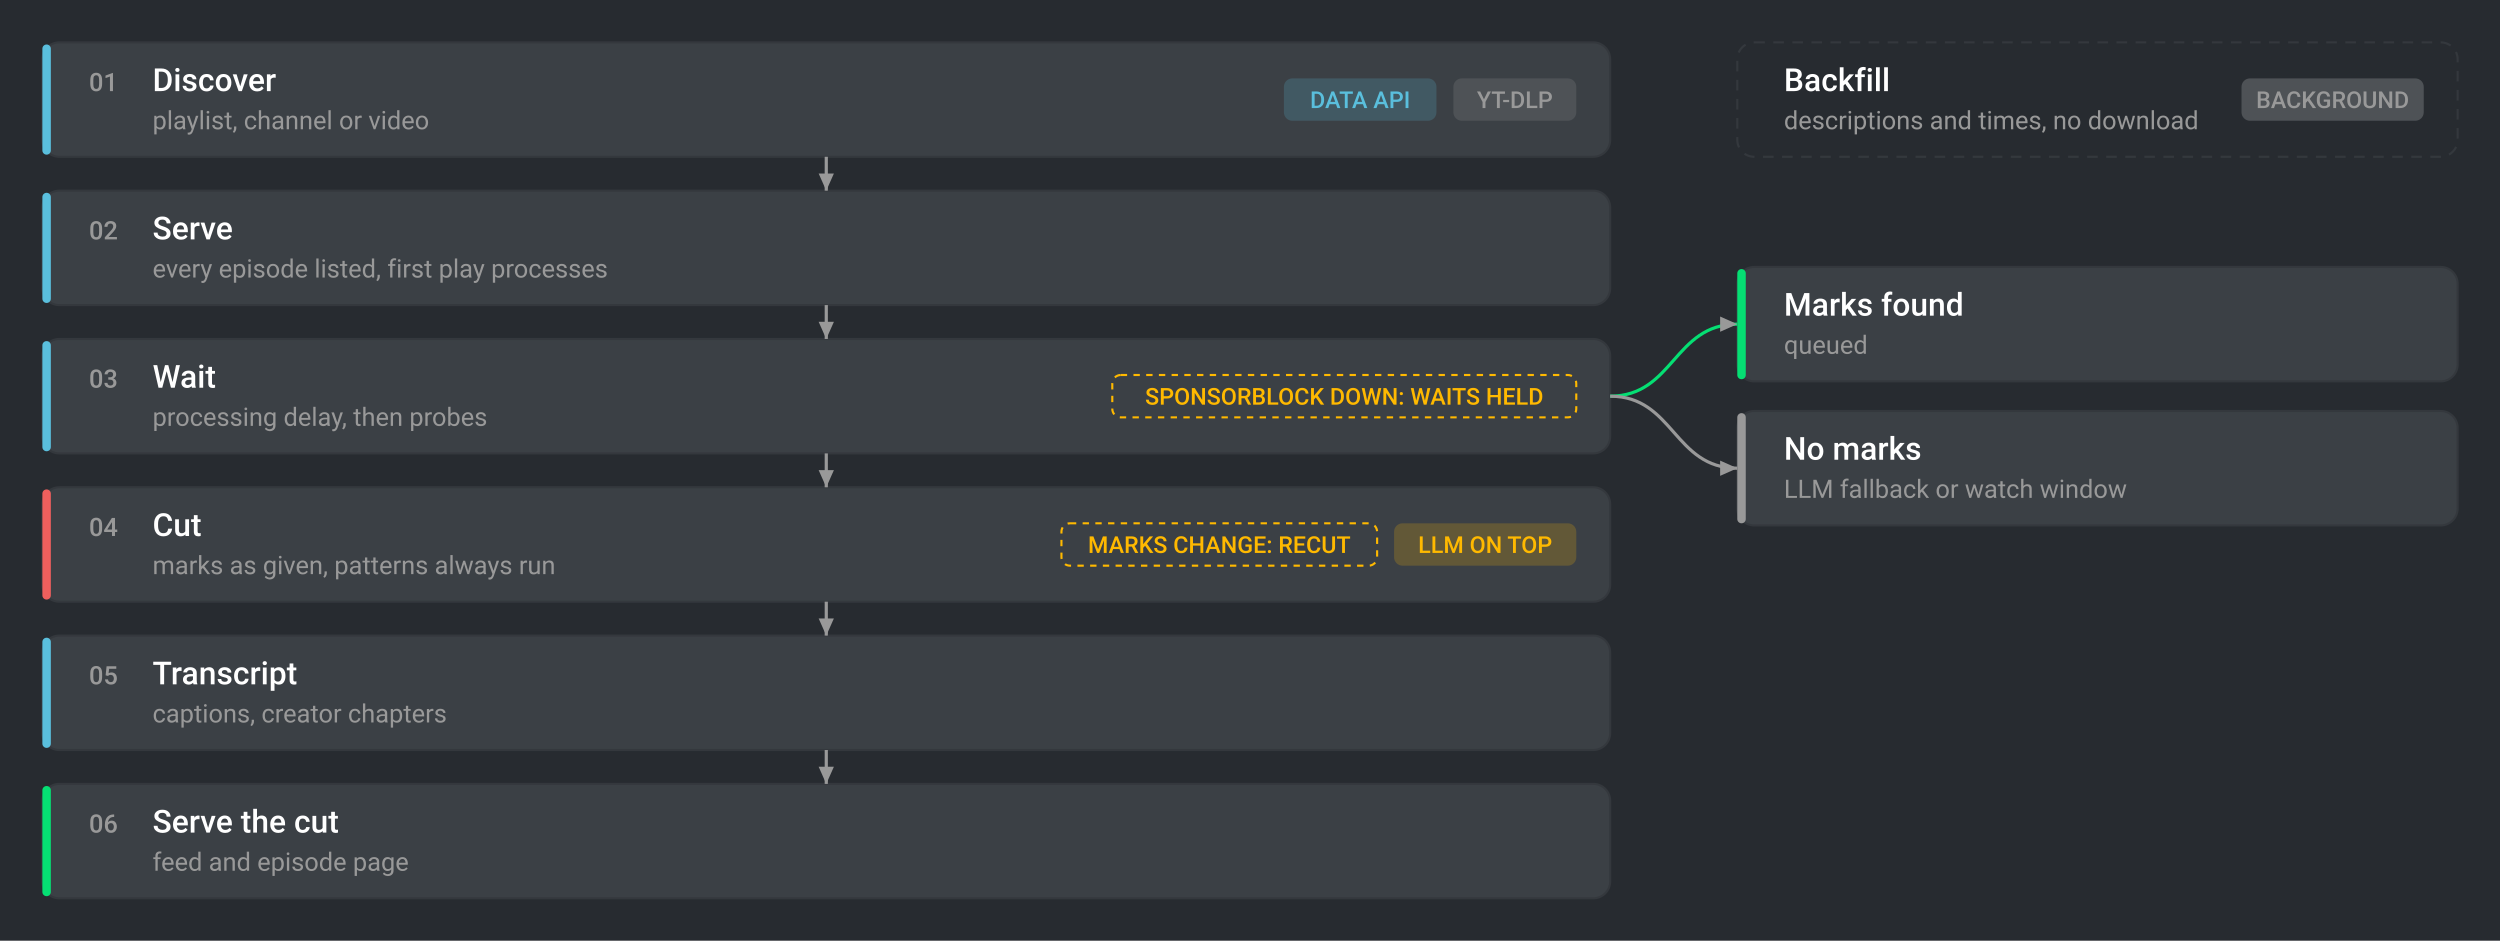
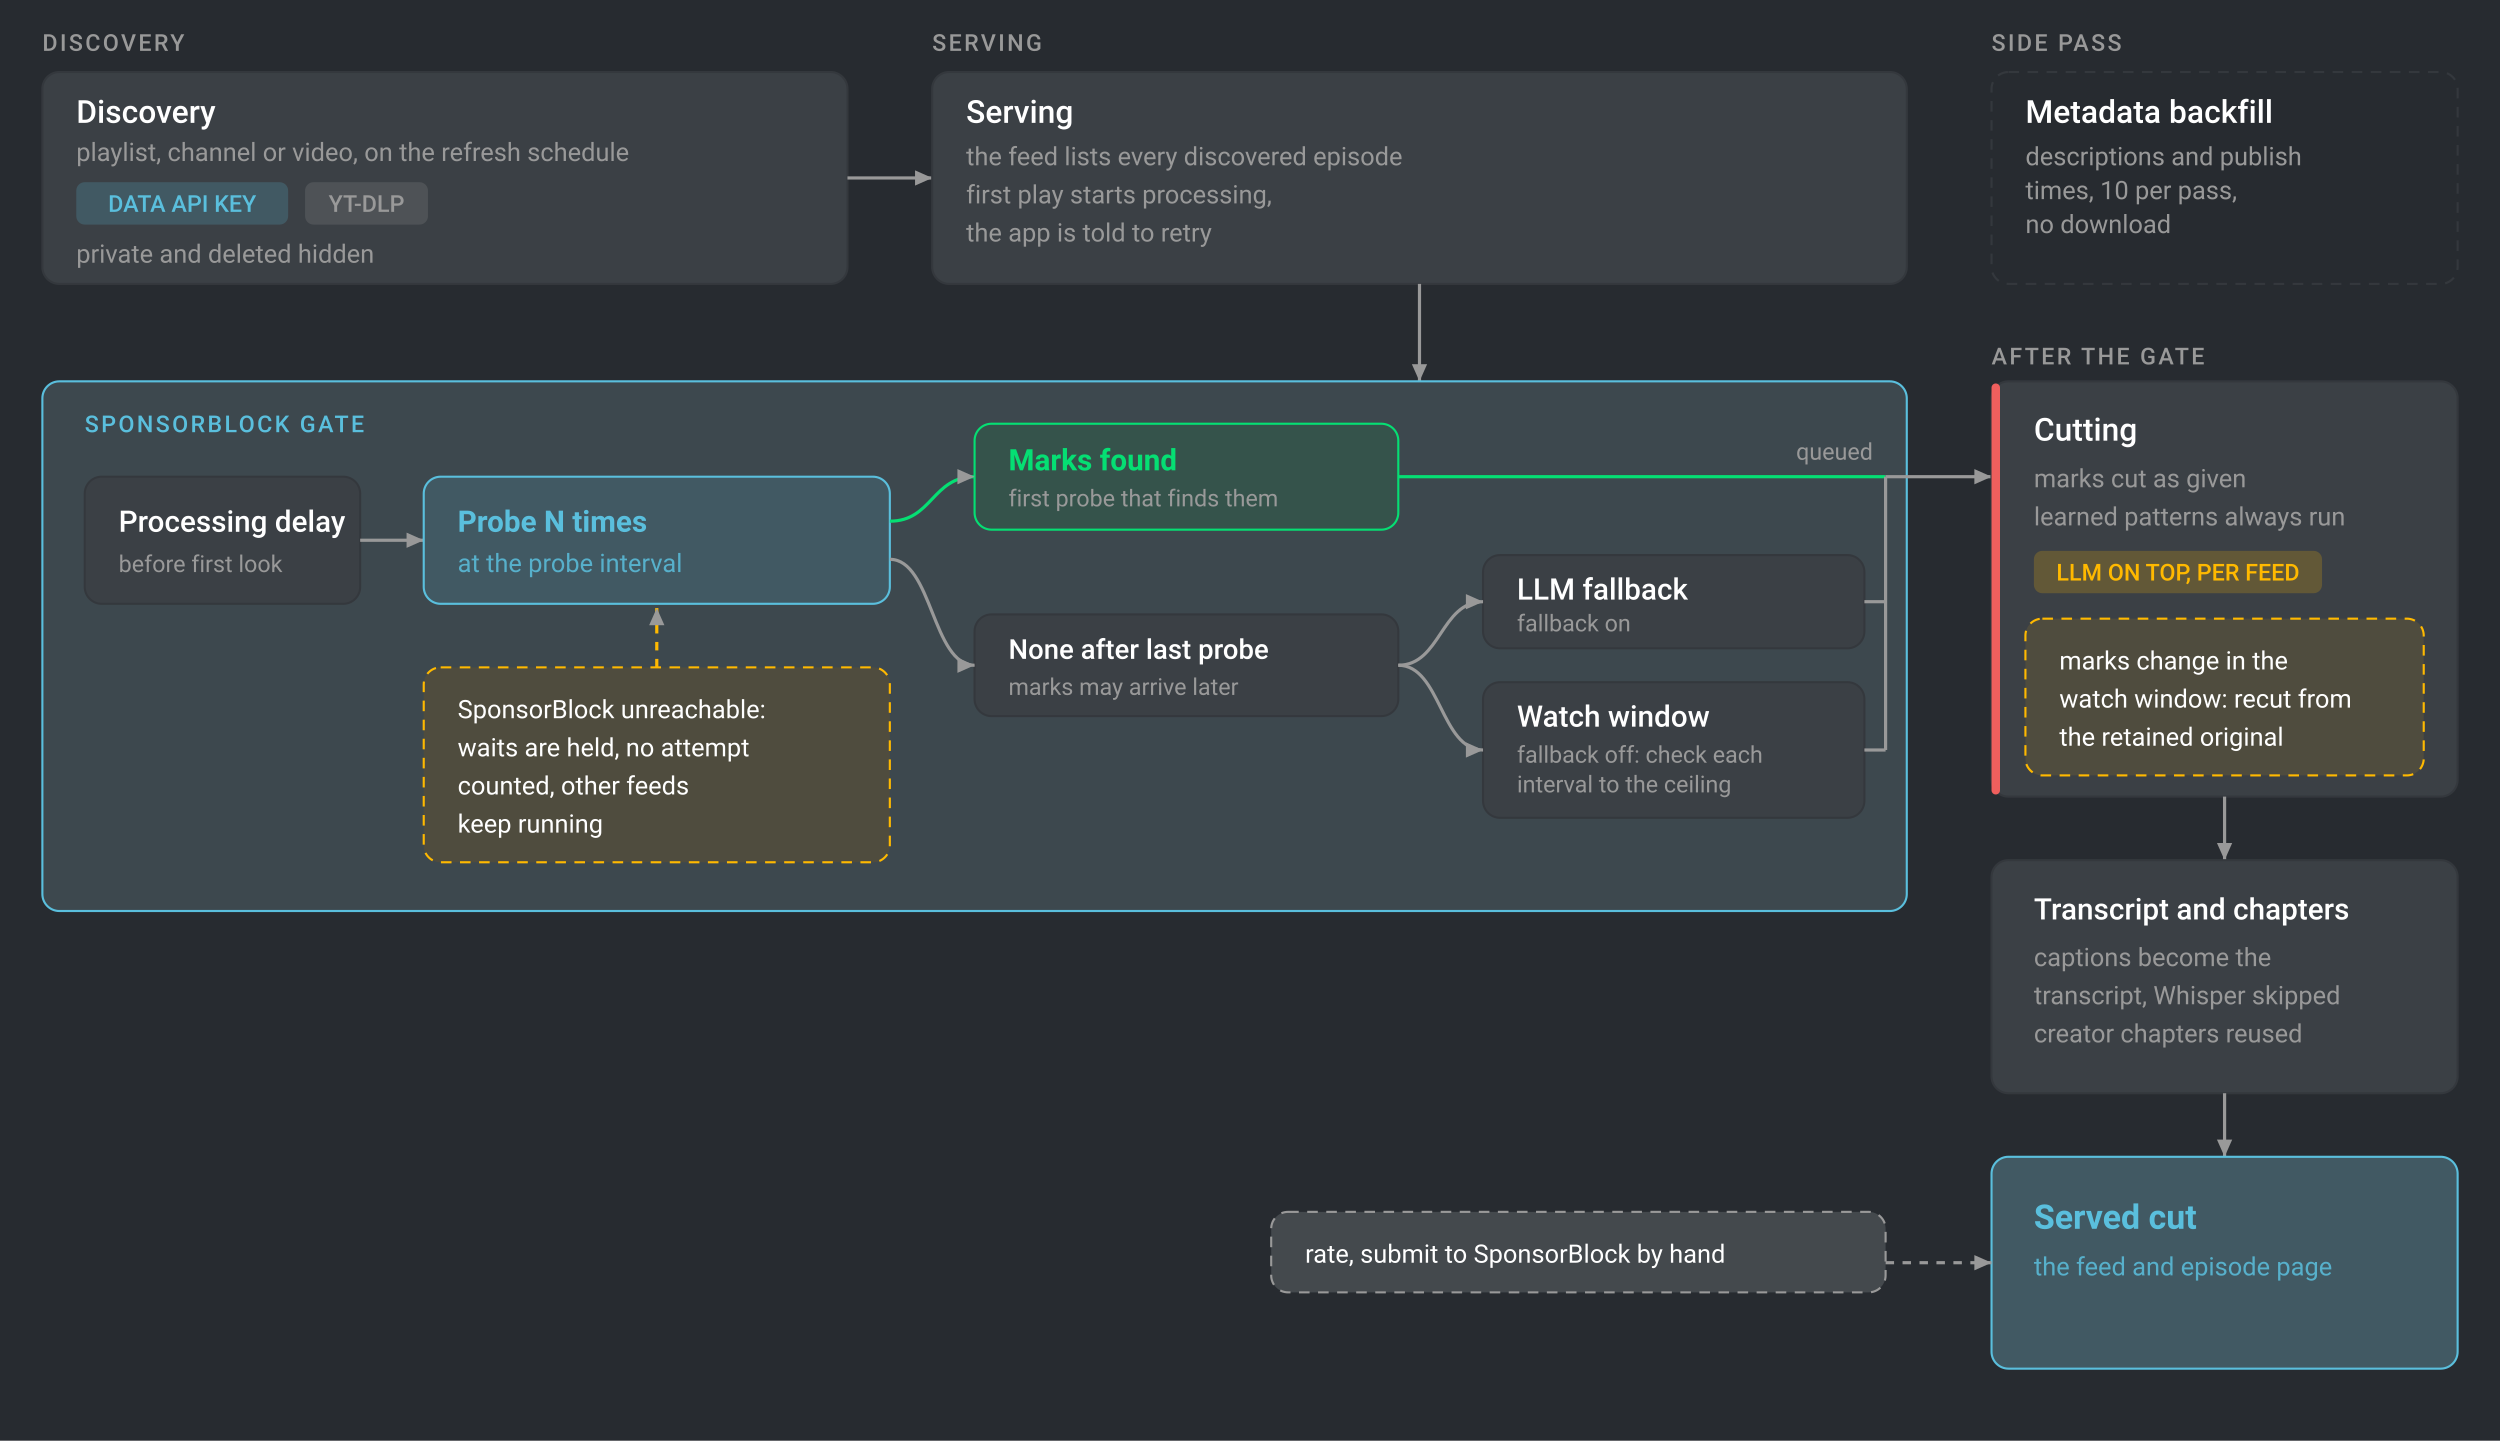
- <svg xmlns="http://www.w3.org/2000/svg" viewBox="0 0 1180 444" width="1180" height="444" role="img" aria-label="The YouTube pipeline from discovery through the SponsorBlock wait to the served cut">
+ <svg xmlns="http://www.w3.org/2000/svg" viewBox="0 0 1180 680" width="1180" height="680" role="img" aria-label="The YouTube pipeline: discovery, SponsorBlock gate, cutting and serving">
  <defs>
    <marker id="ar" viewBox="0 0 10 10" refX="9" refY="5" markerWidth="6" markerHeight="6" orient="auto-start-reverse">
      <path d="M 0 1 L 9 5 L 0 9 z" fill="#999999" />
    </marker>
    <marker id="arp" viewBox="0 0 10 10" refX="9" refY="5" markerWidth="6" markerHeight="6" orient="auto-start-reverse">
      <path d="M 0 1 L 9 5 L 0 9 z" fill="#5ABFDD" />
    </marker>
    <pattern id="hatch" width="7" height="7" patternTransform="rotate(45)" patternUnits="userSpaceOnUse">
      <line x1="0" y1="0" x2="0" y2="7" stroke="#EF5F5D" stroke-width="2" opacity="0.28" />
    </pattern>
    <pattern id="hatchq" width="7" height="7" patternTransform="rotate(45)" patternUnits="userSpaceOnUse">
      <line x1="0" y1="0" x2="0" y2="7" stroke="#999999" stroke-width="2" opacity="0.20" />
    </pattern>
  </defs>
-   <rect width="1180" height="444" fill="#272B30" />
-   <rect x="20" y="20" width="740" height="54" rx="8" fill="#3B4045" stroke="#34383D" stroke-width="1" />
-   <rect x="20" y="21" width="4" height="52" rx="2" fill="#5ABFDD" />
-   <text x="42" y="43" font-family="Roboto, -apple-system, BlinkMacSystemFont, 'Segoe UI', sans-serif" font-size="12" font-weight="500" fill="#999999" text-anchor="start">01</text>
-   <text x="72" y="43" font-family="Roboto, -apple-system, BlinkMacSystemFont, 'Segoe UI', sans-serif" font-size="15" font-weight="500" fill="#FFFFFF" text-anchor="start">Discover</text>
-   <text x="72" y="61" font-family="Roboto, -apple-system, BlinkMacSystemFont, 'Segoe UI', sans-serif" font-size="12" font-weight="400" fill="#999999" text-anchor="start">playlist, channel or video</text>
-   <rect x="686" y="37" width="58" height="20" rx="4" fill="#4E5256" stroke="none" stroke-width="0" />
-   <text x="715.0" y="51" font-family="Roboto, -apple-system, BlinkMacSystemFont, 'Segoe UI', sans-serif" font-size="11" font-weight="500" fill="#999999" text-anchor="middle">YT-DLP</text>
-   <rect x="606" y="37" width="72" height="20" rx="4" fill="#415963" stroke="none" stroke-width="0" />
-   <text x="642.0" y="51" font-family="Roboto, -apple-system, BlinkMacSystemFont, 'Segoe UI', sans-serif" font-size="11" font-weight="500" fill="#5ABFDD" text-anchor="middle">DATA API</text>
-   <rect x="20" y="90" width="740" height="54" rx="8" fill="#3B4045" stroke="#34383D" stroke-width="1" />
-   <rect x="20" y="91" width="4" height="52" rx="2" fill="#5ABFDD" />
-   <text x="42" y="113" font-family="Roboto, -apple-system, BlinkMacSystemFont, 'Segoe UI', sans-serif" font-size="12" font-weight="500" fill="#999999" text-anchor="start">02</text>
-   <text x="72" y="113" font-family="Roboto, -apple-system, BlinkMacSystemFont, 'Segoe UI', sans-serif" font-size="15" font-weight="500" fill="#FFFFFF" text-anchor="start">Serve</text>
-   <text x="72" y="131" font-family="Roboto, -apple-system, BlinkMacSystemFont, 'Segoe UI', sans-serif" font-size="12" font-weight="400" fill="#999999" text-anchor="start">every episode listed, first play processes</text>
-   <rect x="20" y="160" width="740" height="54" rx="8" fill="#3B4045" stroke="#34383D" stroke-width="1" />
-   <rect x="20" y="161" width="4" height="52" rx="2" fill="#5ABFDD" />
-   <text x="42" y="183" font-family="Roboto, -apple-system, BlinkMacSystemFont, 'Segoe UI', sans-serif" font-size="12" font-weight="500" fill="#999999" text-anchor="start">03</text>
-   <text x="72" y="183" font-family="Roboto, -apple-system, BlinkMacSystemFont, 'Segoe UI', sans-serif" font-size="15" font-weight="500" fill="#FFFFFF" text-anchor="start">Wait</text>
-   <text x="72" y="201" font-family="Roboto, -apple-system, BlinkMacSystemFont, 'Segoe UI', sans-serif" font-size="12" font-weight="400" fill="#999999" text-anchor="start">processing delay, then probes</text>
-   <rect x="525" y="177" width="219" height="20" rx="4" fill="none" stroke="#FFB900" stroke-width="1" stroke-dasharray="3 3" />
-   <text x="634.5" y="191" font-family="Roboto, -apple-system, BlinkMacSystemFont, 'Segoe UI', sans-serif" font-size="11" font-weight="500" fill="#FFB900" text-anchor="middle">SPONSORBLOCK DOWN: WAITS HELD</text>
-   <rect x="20" y="230" width="740" height="54" rx="8" fill="#3B4045" stroke="#34383D" stroke-width="1" />
-   <rect x="20" y="231" width="4" height="52" rx="2" fill="#EF5F5D" />
-   <text x="42" y="253" font-family="Roboto, -apple-system, BlinkMacSystemFont, 'Segoe UI', sans-serif" font-size="12" font-weight="500" fill="#999999" text-anchor="start">04</text>
-   <text x="72" y="253" font-family="Roboto, -apple-system, BlinkMacSystemFont, 'Segoe UI', sans-serif" font-size="15" font-weight="500" fill="#FFFFFF" text-anchor="start">Cut</text>
-   <text x="72" y="271" font-family="Roboto, -apple-system, BlinkMacSystemFont, 'Segoe UI', sans-serif" font-size="12" font-weight="400" fill="#999999" text-anchor="start">marks as given, patterns always run</text>
-   <rect x="658" y="247" width="86" height="20" rx="4" fill="#625837" stroke="none" stroke-width="0" />
-   <text x="701.0" y="261" font-family="Roboto, -apple-system, BlinkMacSystemFont, 'Segoe UI', sans-serif" font-size="11" font-weight="500" fill="#FFB900" text-anchor="middle">LLM ON TOP</text>
-   <rect x="501" y="247" width="149" height="20" rx="4" fill="none" stroke="#FFB900" stroke-width="1" stroke-dasharray="3 3" />
-   <text x="575.5" y="261" font-family="Roboto, -apple-system, BlinkMacSystemFont, 'Segoe UI', sans-serif" font-size="11" font-weight="500" fill="#FFB900" text-anchor="middle">MARKS CHANGE: RECUT</text>
-   <rect x="20" y="300" width="740" height="54" rx="8" fill="#3B4045" stroke="#34383D" stroke-width="1" />
-   <rect x="20" y="301" width="4" height="52" rx="2" fill="#5ABFDD" />
-   <text x="42" y="323" font-family="Roboto, -apple-system, BlinkMacSystemFont, 'Segoe UI', sans-serif" font-size="12" font-weight="500" fill="#999999" text-anchor="start">05</text>
-   <text x="72" y="323" font-family="Roboto, -apple-system, BlinkMacSystemFont, 'Segoe UI', sans-serif" font-size="15" font-weight="500" fill="#FFFFFF" text-anchor="start">Transcript</text>
-   <text x="72" y="341" font-family="Roboto, -apple-system, BlinkMacSystemFont, 'Segoe UI', sans-serif" font-size="12" font-weight="400" fill="#999999" text-anchor="start">captions, creator chapters</text>
-   <rect x="20" y="370" width="740" height="54" rx="8" fill="#3B4045" stroke="#34383D" stroke-width="1" />
-   <rect x="20" y="371" width="4" height="52" rx="2" fill="#05DF73" />
-   <text x="42" y="393" font-family="Roboto, -apple-system, BlinkMacSystemFont, 'Segoe UI', sans-serif" font-size="12" font-weight="500" fill="#999999" text-anchor="start">06</text>
-   <text x="72" y="393" font-family="Roboto, -apple-system, BlinkMacSystemFont, 'Segoe UI', sans-serif" font-size="15" font-weight="500" fill="#FFFFFF" text-anchor="start">Serve the cut</text>
-   <text x="72" y="411" font-family="Roboto, -apple-system, BlinkMacSystemFont, 'Segoe UI', sans-serif" font-size="12" font-weight="400" fill="#999999" text-anchor="start">feed and episode page</text>
-   <path d="M 390.0 74 L 390.0 90" stroke="#999999" stroke-width="1.5" fill="none" marker-end="url(#ar)" />
-   <path d="M 390.0 144 L 390.0 160" stroke="#999999" stroke-width="1.5" fill="none" marker-end="url(#ar)" />
-   <path d="M 390.0 214 L 390.0 230" stroke="#999999" stroke-width="1.5" fill="none" marker-end="url(#ar)" />
-   <path d="M 390.0 284 L 390.0 300" stroke="#999999" stroke-width="1.5" fill="none" marker-end="url(#ar)" />
-   <path d="M 390.0 354 L 390.0 370" stroke="#999999" stroke-width="1.5" fill="none" marker-end="url(#ar)" />
-   <rect x="820" y="126" width="340" height="54" rx="8" fill="#3B4045" stroke="#34383D" stroke-width="1" />
-   <rect x="820" y="127" width="4" height="52" rx="2" fill="#05DF73" />
-   <text x="842" y="149" font-family="Roboto, -apple-system, BlinkMacSystemFont, 'Segoe UI', sans-serif" font-size="15" font-weight="500" fill="#FFFFFF" text-anchor="start">Marks found</text>
-   <text x="842" y="167" font-family="Roboto, -apple-system, BlinkMacSystemFont, 'Segoe UI', sans-serif" font-size="12" font-weight="400" fill="#999999" text-anchor="start">queued</text>
-   <rect x="820" y="194" width="340" height="54" rx="8" fill="#3B4045" stroke="#34383D" stroke-width="1" />
-   <rect x="820" y="195" width="4" height="52" rx="2" fill="#999999" />
-   <text x="842" y="217" font-family="Roboto, -apple-system, BlinkMacSystemFont, 'Segoe UI', sans-serif" font-size="15" font-weight="500" fill="#FFFFFF" text-anchor="start">No marks</text>
-   <text x="842" y="235" font-family="Roboto, -apple-system, BlinkMacSystemFont, 'Segoe UI', sans-serif" font-size="12" font-weight="400" fill="#999999" text-anchor="start">LLM fallback or watch window</text>
-   <path d="M 760 187 C 790.0 187, 790.0 153, 820 153" stroke="#05DF73" stroke-width="1.5" fill="none" marker-end="url(#ar)" />
-   <path d="M 760 187 C 790.0 187, 790.0 221, 820 221" stroke="#999999" stroke-width="1.5" fill="none" marker-end="url(#ar)" />
-   <rect x="820" y="20" width="340" height="54" rx="8" fill="none" stroke="#34383D" stroke-width="1" stroke-dasharray="5 4" />
-   <text x="842" y="43" font-family="Roboto, -apple-system, BlinkMacSystemFont, 'Segoe UI', sans-serif" font-size="15" font-weight="500" fill="#FFFFFF" text-anchor="start">Backfill</text>
-   <text x="842" y="61" font-family="Roboto, -apple-system, BlinkMacSystemFont, 'Segoe UI', sans-serif" font-size="12" font-weight="400" fill="#999999" text-anchor="start">descriptions and times, no download</text>
-   <rect x="1058" y="37" width="86" height="20" rx="4" fill="#4E5256" stroke="none" stroke-width="0" />
-   <text x="1101.0" y="51" font-family="Roboto, -apple-system, BlinkMacSystemFont, 'Segoe UI', sans-serif" font-size="11" font-weight="500" fill="#999999" text-anchor="middle">BACKGROUND</text>
+   <rect width="1180" height="680" fill="#272B30" />
+   <text x="20" y="24" font-family="Roboto, -apple-system, BlinkMacSystemFont, 'Segoe UI', sans-serif" font-size="11" font-weight="500" fill="#999999" text-anchor="start" letter-spacing="0.1em">DISCOVERY</text>
+   <text x="440" y="24" font-family="Roboto, -apple-system, BlinkMacSystemFont, 'Segoe UI', sans-serif" font-size="11" font-weight="500" fill="#999999" text-anchor="start" letter-spacing="0.1em">SERVING</text>
+   <text x="940" y="24" font-family="Roboto, -apple-system, BlinkMacSystemFont, 'Segoe UI', sans-serif" font-size="11" font-weight="500" fill="#999999" text-anchor="start" letter-spacing="0.1em">SIDE PASS</text>
+   <rect x="20" y="34" width="380" height="100" rx="8" fill="#3B4045" stroke="#34383D" stroke-width="1" />
+   <text x="36" y="58" font-family="Roboto, -apple-system, BlinkMacSystemFont, 'Segoe UI', sans-serif" font-size="15" font-weight="500" fill="#FFFFFF" text-anchor="start">Discovery</text>
+   <text x="36" y="76" font-family="Roboto, -apple-system, BlinkMacSystemFont, 'Segoe UI', sans-serif" font-size="12" font-weight="400" fill="#999999" text-anchor="start">playlist, channel or video, on the refresh schedule</text>
+   <rect x="36" y="86" width="100" height="20" rx="4" fill="#415963" stroke="none" stroke-width="0" />
+   <text x="86.0" y="100" font-family="Roboto, -apple-system, BlinkMacSystemFont, 'Segoe UI', sans-serif" font-size="11" font-weight="500" fill="#5ABFDD" text-anchor="middle">DATA API KEY</text>
+   <rect x="144" y="86" width="58" height="20" rx="4" fill="#4E5256" stroke="none" stroke-width="0" />
+   <text x="173.0" y="100" font-family="Roboto, -apple-system, BlinkMacSystemFont, 'Segoe UI', sans-serif" font-size="11" font-weight="500" fill="#999999" text-anchor="middle">YT-DLP</text>
+   <text x="36" y="124" font-family="Roboto, -apple-system, BlinkMacSystemFont, 'Segoe UI', sans-serif" font-size="12" font-weight="400" fill="#999999" text-anchor="start">private and deleted hidden</text>
+   <path d="M 400 84 L 440 84" stroke="#999999" stroke-width="1.5" fill="none" marker-end="url(#ar)" />
+   <rect x="440" y="34" width="460" height="100" rx="8" fill="#3B4045" stroke="#34383D" stroke-width="1" />
+   <text x="456" y="58" font-family="Roboto, -apple-system, BlinkMacSystemFont, 'Segoe UI', sans-serif" font-size="15" font-weight="500" fill="#FFFFFF" text-anchor="start">Serving</text>
+   <text x="456" y="78" font-family="Roboto, -apple-system, BlinkMacSystemFont, 'Segoe UI', sans-serif" font-size="12" font-weight="400" fill="#999999" text-anchor="start">the feed lists every discovered episode</text>
+   <text x="456" y="96" font-family="Roboto, -apple-system, BlinkMacSystemFont, 'Segoe UI', sans-serif" font-size="12" font-weight="400" fill="#999999" text-anchor="start">first play starts processing,</text>
+   <text x="456" y="114" font-family="Roboto, -apple-system, BlinkMacSystemFont, 'Segoe UI', sans-serif" font-size="12" font-weight="400" fill="#999999" text-anchor="start">the app is told to retry</text>
+   <rect x="940" y="34" width="220" height="100" rx="8" fill="none" stroke="#34383D" stroke-width="1" stroke-dasharray="5 4" />
+   <text x="956" y="58" font-family="Roboto, -apple-system, BlinkMacSystemFont, 'Segoe UI', sans-serif" font-size="15" font-weight="500" fill="#FFFFFF" text-anchor="start">Metadata backfill</text>
+   <text x="956" y="78" font-family="Roboto, -apple-system, BlinkMacSystemFont, 'Segoe UI', sans-serif" font-size="12" font-weight="400" fill="#999999" text-anchor="start">descriptions and publish</text>
+   <text x="956" y="94" font-family="Roboto, -apple-system, BlinkMacSystemFont, 'Segoe UI', sans-serif" font-size="12" font-weight="400" fill="#999999" text-anchor="start">times, 10 per pass,</text>
+   <text x="956" y="110" font-family="Roboto, -apple-system, BlinkMacSystemFont, 'Segoe UI', sans-serif" font-size="12" font-weight="400" fill="#999999" text-anchor="start">no download</text>
+   <path d="M 670 134 L 670 180" stroke="#999999" stroke-width="1.5" fill="none" marker-end="url(#ar)" />
+   <rect x="20" y="180" width="880" height="250" rx="8" fill="#3D484E" stroke="#5ABFDD" stroke-width="1" />
+   <text x="40" y="204" font-family="Roboto, -apple-system, BlinkMacSystemFont, 'Segoe UI', sans-serif" font-size="11" font-weight="500" fill="#5ABFDD" text-anchor="start" letter-spacing="0.1em">SPONSORBLOCK GATE</text>
+   <rect x="40" y="225" width="130" height="60" rx="8" fill="#3B4045" stroke="#34383D" stroke-width="1" />
+   <text x="56" y="251" font-family="Roboto, -apple-system, BlinkMacSystemFont, 'Segoe UI', sans-serif" font-size="14" font-weight="500" fill="#FFFFFF" text-anchor="start">Processing delay</text>
+   <text x="56" y="270" font-family="Roboto, -apple-system, BlinkMacSystemFont, 'Segoe UI', sans-serif" font-size="11" font-weight="400" fill="#999999" text-anchor="start">before first look</text>
+   <path d="M 170 255 L 200 255" stroke="#999999" stroke-width="1.5" fill="none" marker-end="url(#ar)" />
+   <rect x="200" y="225" width="220" height="60" rx="8" fill="#415963" stroke="#5ABFDD" stroke-width="1" />
+   <text x="216" y="251" font-family="Roboto, -apple-system, BlinkMacSystemFont, 'Segoe UI', sans-serif" font-size="14" font-weight="600" fill="#5ABFDD" text-anchor="start">Probe N times</text>
+   <text x="216" y="270" font-family="Roboto, -apple-system, BlinkMacSystemFont, 'Segoe UI', sans-serif" font-size="12" font-weight="400" fill="#5ABFDD" text-anchor="start" opacity="0.85">at the probe interval</text>
+   <rect x="200" y="315" width="220" height="92" rx="8" fill="#4F4C3E" stroke="#FFB900" stroke-width="1" stroke-dasharray="5 4" />
+   <text x="216" y="339" font-family="Roboto, -apple-system, BlinkMacSystemFont, 'Segoe UI', sans-serif" font-size="12" font-weight="400" fill="#FFFFFF" text-anchor="start">SponsorBlock unreachable:</text>
+   <text x="216" y="357" font-family="Roboto, -apple-system, BlinkMacSystemFont, 'Segoe UI', sans-serif" font-size="12" font-weight="400" fill="#FFFFFF" text-anchor="start">waits are held, no attempt</text>
+   <text x="216" y="375" font-family="Roboto, -apple-system, BlinkMacSystemFont, 'Segoe UI', sans-serif" font-size="12" font-weight="400" fill="#FFFFFF" text-anchor="start">counted, other feeds</text>
+   <text x="216" y="393" font-family="Roboto, -apple-system, BlinkMacSystemFont, 'Segoe UI', sans-serif" font-size="12" font-weight="400" fill="#FFFFFF" text-anchor="start">keep running</text>
+   <path d="M 310 315 L 310 287" stroke="#FFB900" stroke-width="1.5" fill="none" marker-end="url(#ar)" stroke-dasharray="4 4" />
+   <rect x="460" y="200" width="200" height="50" rx="8" fill="#35534B" stroke="#05DF73" stroke-width="1" />
+   <text x="476" y="222" font-family="Roboto, -apple-system, BlinkMacSystemFont, 'Segoe UI', sans-serif" font-size="14" font-weight="600" fill="#05DF73" text-anchor="start">Marks found</text>
+   <text x="476" y="239" font-family="Roboto, -apple-system, BlinkMacSystemFont, 'Segoe UI', sans-serif" font-size="11" font-weight="400" fill="#999999" text-anchor="start">first probe that finds them</text>
+   <rect x="460" y="290" width="200" height="48" rx="8" fill="#3B4045" stroke="#34383D" stroke-width="1" />
+   <text x="476" y="311" font-family="Roboto, -apple-system, BlinkMacSystemFont, 'Segoe UI', sans-serif" font-size="13" font-weight="500" fill="#FFFFFF" text-anchor="start">None after last probe</text>
+   <text x="476" y="328" font-family="Roboto, -apple-system, BlinkMacSystemFont, 'Segoe UI', sans-serif" font-size="11" font-weight="400" fill="#999999" text-anchor="start">marks may arrive later</text>
+   <path d="M 420 246 C 440.0 246, 440.0 225, 460 225" stroke="#05DF73" stroke-width="1.5" fill="none" marker-end="url(#ar)" />
+   <path d="M 420 264 C 440.0 264, 440.0 314, 460 314" stroke="#999999" stroke-width="1.5" fill="none" marker-end="url(#ar)" />
+   <rect x="700" y="262" width="180" height="44" rx="8" fill="#3B4045" stroke="#34383D" stroke-width="1" />
+   <text x="716" y="283" font-family="Roboto, -apple-system, BlinkMacSystemFont, 'Segoe UI', sans-serif" font-size="14" font-weight="500" fill="#FFFFFF" text-anchor="start">LLM fallback</text>
+   <text x="716" y="298" font-family="Roboto, -apple-system, BlinkMacSystemFont, 'Segoe UI', sans-serif" font-size="11" font-weight="400" fill="#999999" text-anchor="start">fallback on</text>
+   <rect x="700" y="322" width="180" height="64" rx="8" fill="#3B4045" stroke="#34383D" stroke-width="1" />
+   <text x="716" y="343" font-family="Roboto, -apple-system, BlinkMacSystemFont, 'Segoe UI', sans-serif" font-size="14" font-weight="500" fill="#FFFFFF" text-anchor="start">Watch window</text>
+   <text x="716" y="360" font-family="Roboto, -apple-system, BlinkMacSystemFont, 'Segoe UI', sans-serif" font-size="11" font-weight="400" fill="#999999" text-anchor="start">fallback off: check each</text>
+   <text x="716" y="374" font-family="Roboto, -apple-system, BlinkMacSystemFont, 'Segoe UI', sans-serif" font-size="11" font-weight="400" fill="#999999" text-anchor="start">interval to the ceiling</text>
+   <path d="M 660 314 C 680.0 314, 680.0 284, 700 284" stroke="#999999" stroke-width="1.5" fill="none" marker-end="url(#ar)" />
+   <path d="M 660 314 C 680.0 314, 680.0 354, 700 354" stroke="#999999" stroke-width="1.5" fill="none" marker-end="url(#ar)" />
+   <path d="M 660 225 L 890 225" stroke="#05DF73" stroke-width="1.5" fill="none" />
+   <path d="M 880 284 L 890 284 M 880 354 L 890 354 M 890 225 L 890 354" stroke="#999999" stroke-width="1.5" fill="none" />
+   <path d="M 890 225 L 940 225" stroke="#999999" stroke-width="1.5" fill="none" marker-end="url(#ar)" />
+   <text x="884" y="217" font-family="Roboto, -apple-system, BlinkMacSystemFont, 'Segoe UI', sans-serif" font-size="11" font-weight="400" fill="#999999" text-anchor="end">queued</text>
+   <text x="940" y="172" font-family="Roboto, -apple-system, BlinkMacSystemFont, 'Segoe UI', sans-serif" font-size="11" font-weight="500" fill="#999999" text-anchor="start" letter-spacing="0.1em">AFTER THE GATE</text>
+   <rect x="940" y="180" width="220" height="196" rx="8" fill="#3B4045" stroke="#34383D" stroke-width="1" />
+   <rect x="940" y="181" width="4" height="194" rx="2" fill="#EF5F5D" />
+   <text x="960" y="208" font-family="Roboto, -apple-system, BlinkMacSystemFont, 'Segoe UI', sans-serif" font-size="15" font-weight="500" fill="#FFFFFF" text-anchor="start">Cutting</text>
+   <text x="960" y="230" font-family="Roboto, -apple-system, BlinkMacSystemFont, 'Segoe UI', sans-serif" font-size="12" font-weight="400" fill="#999999" text-anchor="start">marks cut as given</text>
+   <text x="960" y="248" font-family="Roboto, -apple-system, BlinkMacSystemFont, 'Segoe UI', sans-serif" font-size="12" font-weight="400" fill="#999999" text-anchor="start">learned patterns always run</text>
+   <rect x="960" y="260" width="136" height="20" rx="4" fill="#625837" stroke="none" stroke-width="0" />
+   <text x="1028.0" y="274" font-family="Roboto, -apple-system, BlinkMacSystemFont, 'Segoe UI', sans-serif" font-size="11" font-weight="500" fill="#FFB900" text-anchor="middle">LLM ON TOP, PER FEED</text>
+   <rect x="956" y="292" width="188" height="74" rx="8" fill="#4F4C3E" stroke="#FFB900" stroke-width="1" stroke-dasharray="5 4" />
+   <text x="972" y="316" font-family="Roboto, -apple-system, BlinkMacSystemFont, 'Segoe UI', sans-serif" font-size="12" font-weight="400" fill="#FFFFFF" text-anchor="start">marks change in the</text>
+   <text x="972" y="334" font-family="Roboto, -apple-system, BlinkMacSystemFont, 'Segoe UI', sans-serif" font-size="12" font-weight="400" fill="#FFFFFF" text-anchor="start">watch window: recut from</text>
+   <text x="972" y="352" font-family="Roboto, -apple-system, BlinkMacSystemFont, 'Segoe UI', sans-serif" font-size="12" font-weight="400" fill="#FFFFFF" text-anchor="start">the retained original</text>
+   <path d="M 1050 376 L 1050 406" stroke="#999999" stroke-width="1.5" fill="none" marker-end="url(#ar)" />
+   <rect x="940" y="406" width="220" height="110" rx="8" fill="#3B4045" stroke="#34383D" stroke-width="1" />
+   <text x="960" y="434" font-family="Roboto, -apple-system, BlinkMacSystemFont, 'Segoe UI', sans-serif" font-size="14" font-weight="500" fill="#FFFFFF" text-anchor="start">Transcript and chapters</text>
+   <text x="960" y="456" font-family="Roboto, -apple-system, BlinkMacSystemFont, 'Segoe UI', sans-serif" font-size="12" font-weight="400" fill="#999999" text-anchor="start">captions become the</text>
+   <text x="960" y="474" font-family="Roboto, -apple-system, BlinkMacSystemFont, 'Segoe UI', sans-serif" font-size="12" font-weight="400" fill="#999999" text-anchor="start">transcript, Whisper skipped</text>
+   <text x="960" y="492" font-family="Roboto, -apple-system, BlinkMacSystemFont, 'Segoe UI', sans-serif" font-size="12" font-weight="400" fill="#999999" text-anchor="start">creator chapters reused</text>
+   <path d="M 1050 516 L 1050 546" stroke="#999999" stroke-width="1.5" fill="none" marker-end="url(#ar)" />
+   <rect x="940" y="546" width="220" height="100" rx="8" fill="#415963" stroke="#5ABFDD" stroke-width="1" />
+   <text x="960" y="580" font-family="Roboto, -apple-system, BlinkMacSystemFont, 'Segoe UI', sans-serif" font-size="16" font-weight="600" fill="#5ABFDD" text-anchor="start">Served cut</text>
+   <text x="960" y="602" font-family="Roboto, -apple-system, BlinkMacSystemFont, 'Segoe UI', sans-serif" font-size="12" font-weight="400" fill="#5ABFDD" text-anchor="start" opacity="0.85">the feed and episode page</text>
+   <rect x="600" y="572" width="290" height="38" rx="8" fill="#44494D" stroke="#999999" stroke-width="1" stroke-dasharray="5 4" />
+   <text x="616" y="596" font-family="Roboto, -apple-system, BlinkMacSystemFont, 'Segoe UI', sans-serif" font-size="12" font-weight="400" fill="#FFFFFF" text-anchor="start">rate, submit to SponsorBlock by hand</text>
+   <path d="M 890 596 L 940 596" stroke="#999999" stroke-width="1.5" fill="none" stroke-dasharray="4 4" marker-end="url(#ar)" />
</svg>
